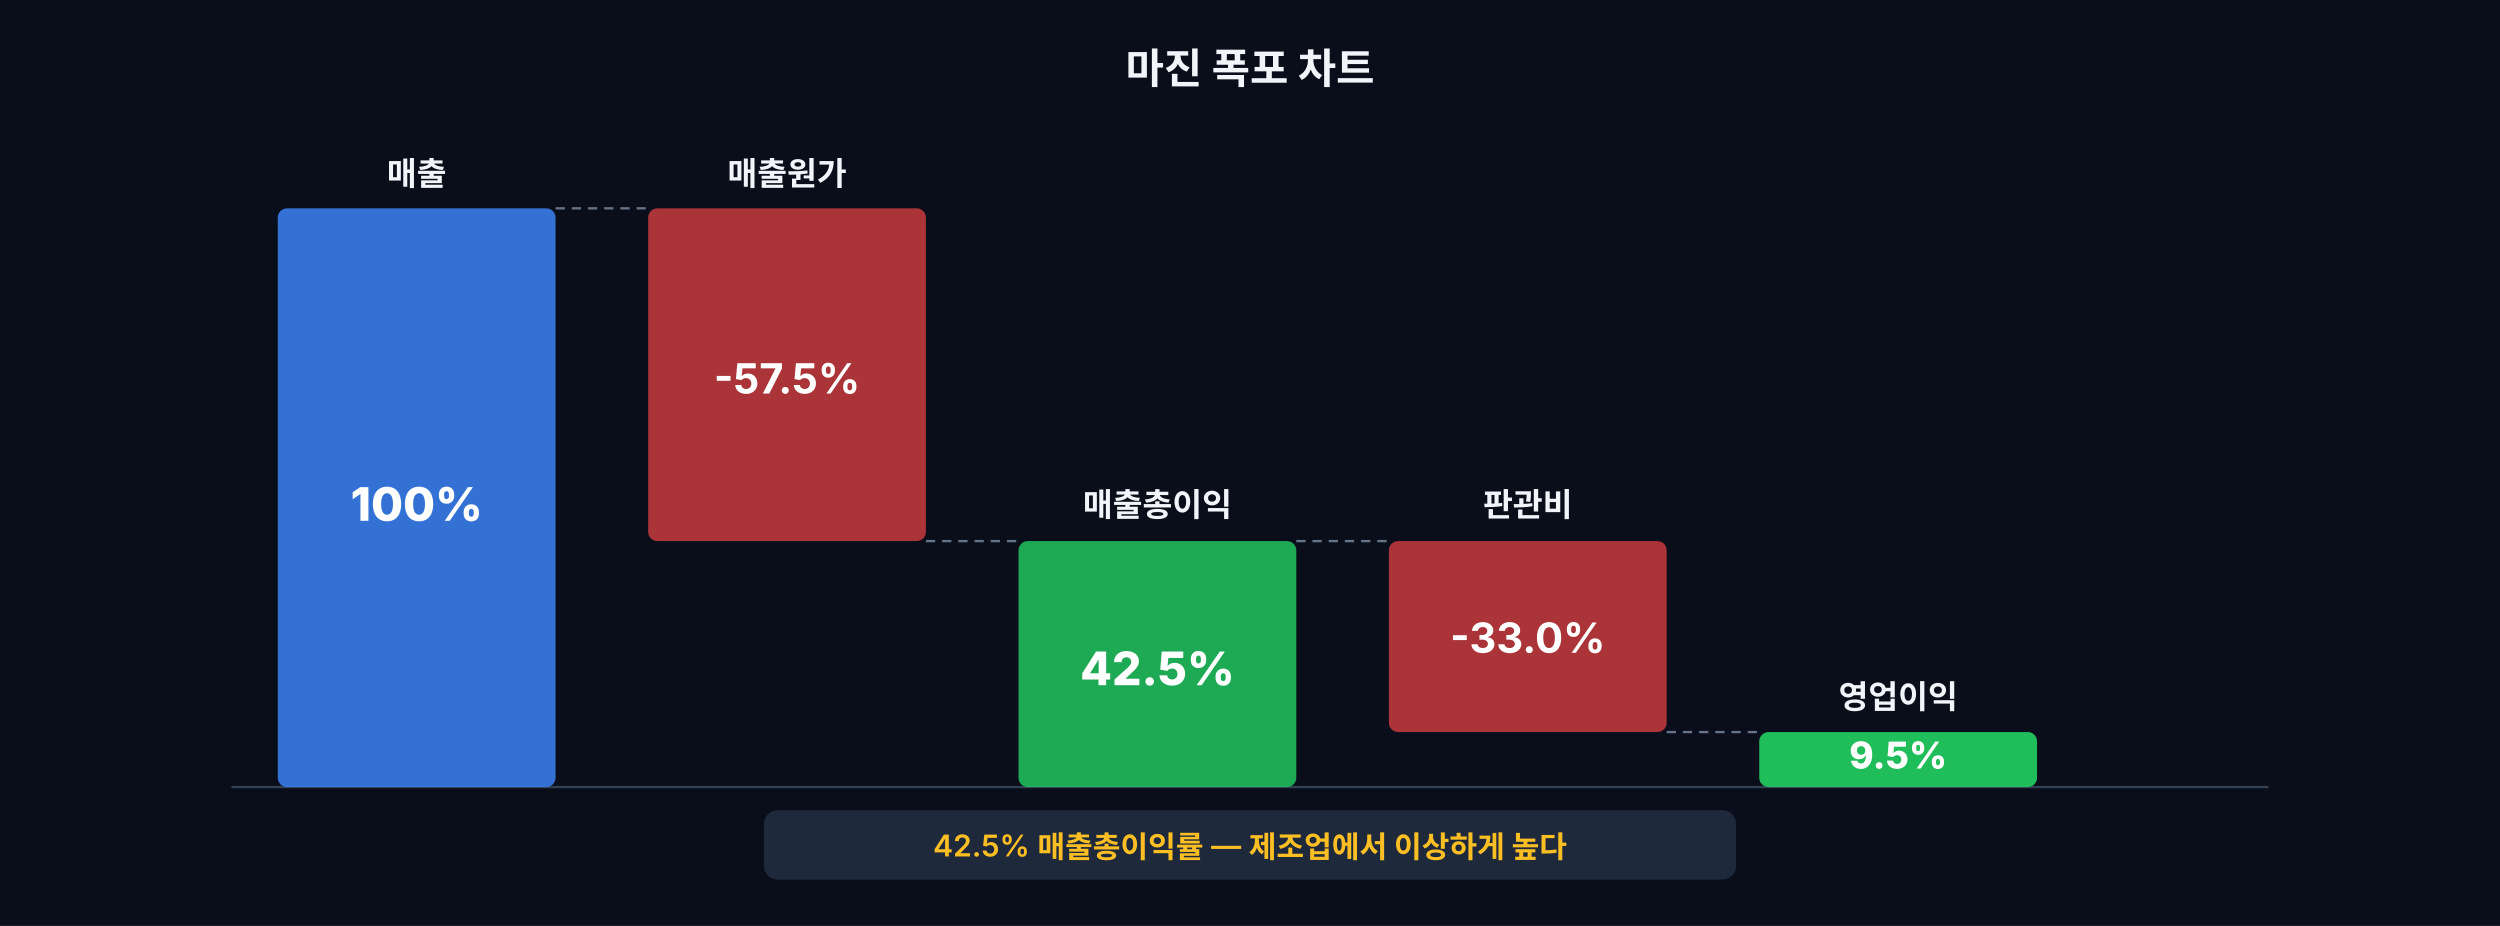
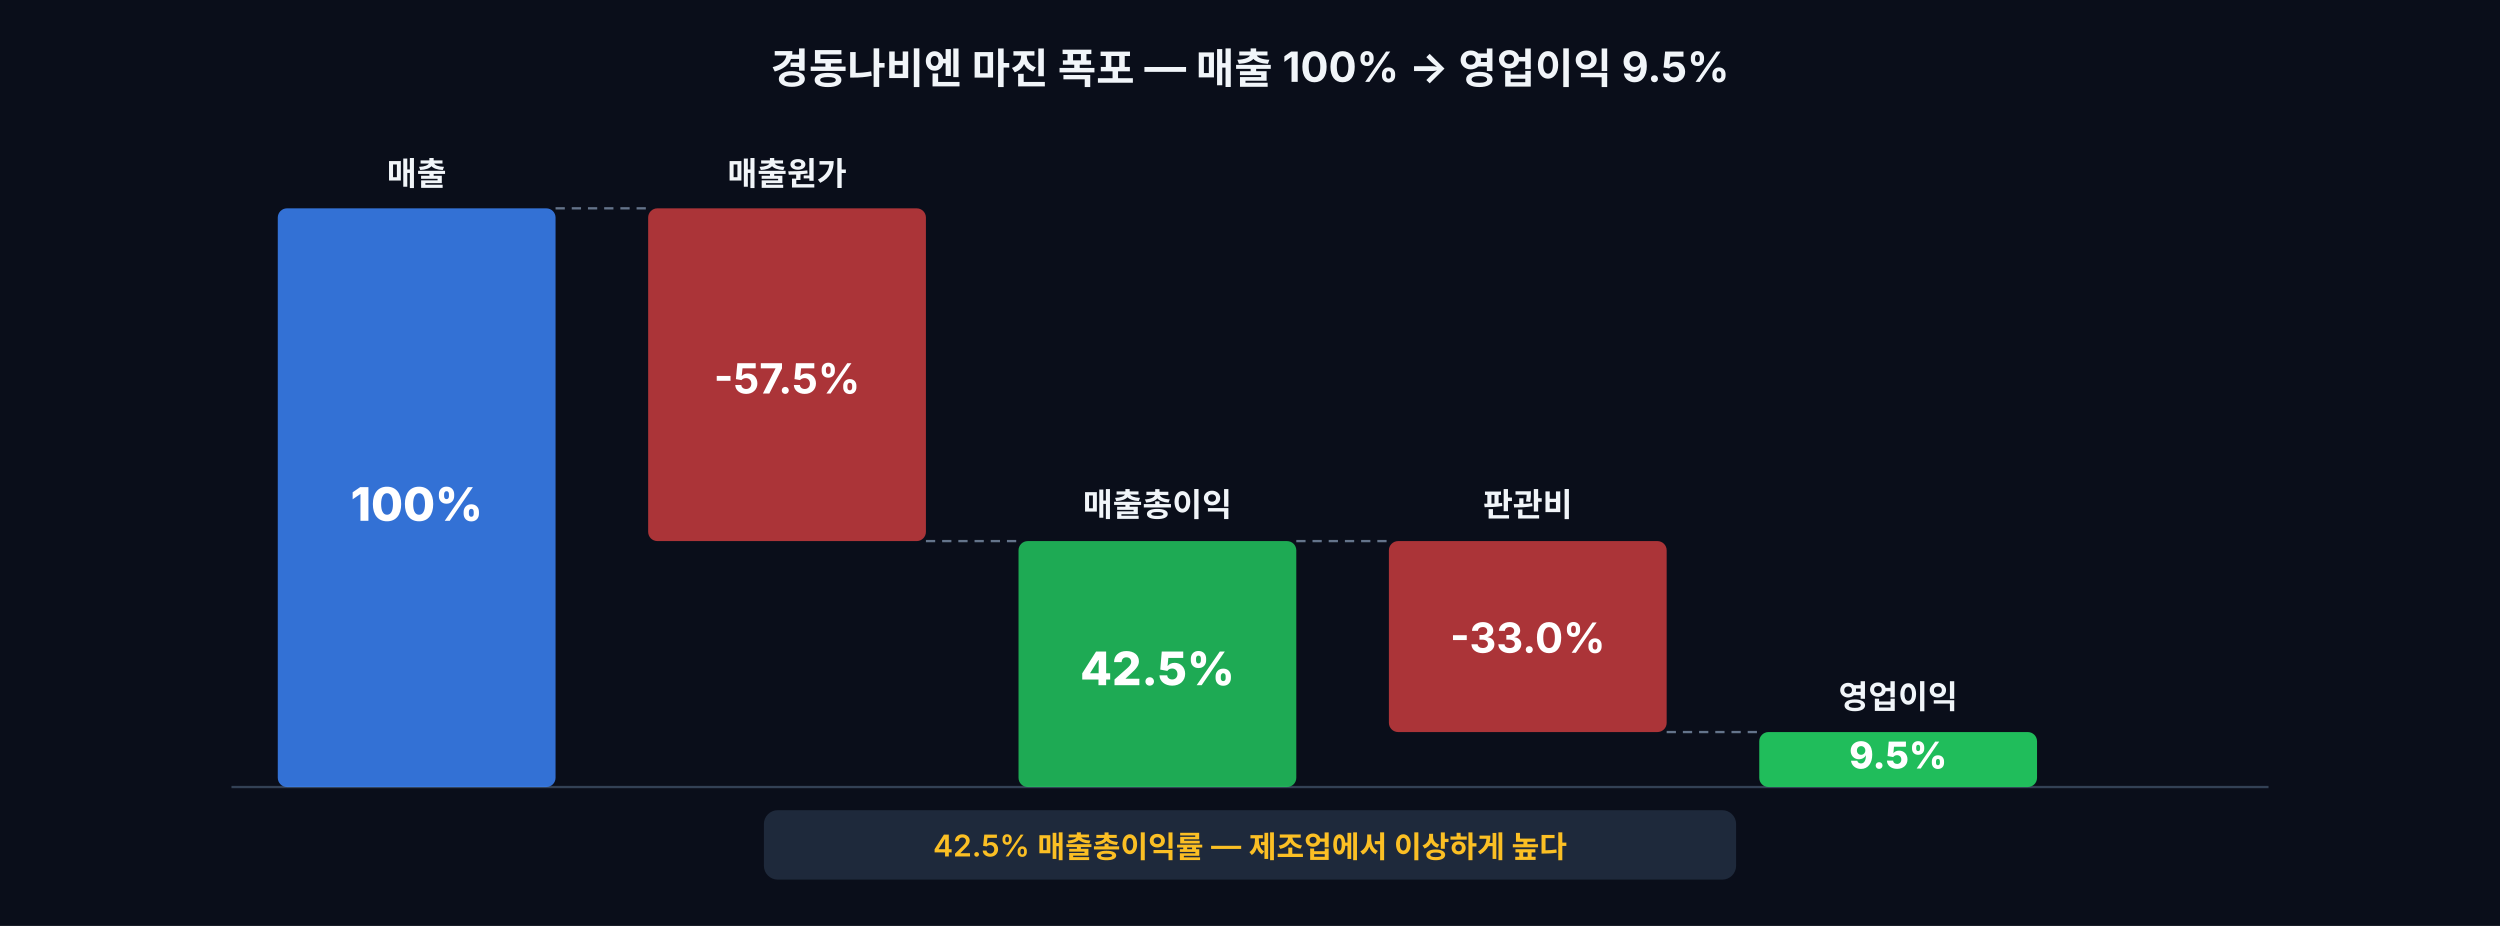
<svg xmlns="http://www.w3.org/2000/svg" viewBox="0 0 1080 400" width="1080" height="400" font-family="-apple-system, 'Segoe UI', sans-serif">
  <rect width="1080" height="400" fill="#0a0e1a" />
-   <text x="540" y="36" text-anchor="middle" fill="#f1f5f9" font-size="18" font-weight="700">마진 폭포 차트</text>
+   <text x="540" y="36" text-anchor="middle" fill="#f1f5f9" font-size="18" font-weight="700">경동나비엔 마진 폭포 — 매출 100% → 영업이익 9.5%</text>
  <line x1="100" y1="340" x2="980" y2="340" stroke="#334155" stroke-width="1" />
  <rect x="120" y="90" width="120" height="250" rx="4" fill="#3b82f6" opacity="0.85" />
  <text x="180" y="80" text-anchor="middle" fill="#f1f5f9" font-size="14" font-weight="700">매출</text>
  <text x="180" y="225" text-anchor="middle" fill="#ffffff" font-size="20" font-weight="800">100%</text>
  <rect x="280" y="90" width="120" height="143.75" rx="4" fill="#ef4444" opacity="0.7" />
  <text x="340" y="80" text-anchor="middle" fill="#f1f5f9" font-size="14" font-weight="700">매출원가</text>
  <text x="340" y="170" text-anchor="middle" fill="#ffffff" font-size="18" font-weight="700">-57.5%</text>
  <line x1="240" y1="90" x2="280" y2="90" stroke="#64748b" stroke-width="1" stroke-dasharray="4,3" />
  <rect x="440" y="233.75" width="120" height="106.25" rx="4" fill="#22c55e" opacity="0.85" />
  <text x="500" y="223" text-anchor="middle" fill="#f1f5f9" font-size="14" font-weight="700">매출총이익</text>
  <text x="500" y="296" text-anchor="middle" fill="#ffffff" font-size="20" font-weight="800">42.5%</text>
  <line x1="400" y1="233.75" x2="440" y2="233.75" stroke="#64748b" stroke-width="1" stroke-dasharray="4,3" />
  <rect x="600" y="233.75" width="120" height="82.5" rx="4" fill="#ef4444" opacity="0.7" />
  <text x="660" y="223" text-anchor="middle" fill="#f1f5f9" font-size="14" font-weight="700">판관비</text>
  <text x="660" y="282" text-anchor="middle" fill="#ffffff" font-size="18" font-weight="700">-33.0%</text>
  <line x1="560" y1="233.75" x2="600" y2="233.75" stroke="#64748b" stroke-width="1" stroke-dasharray="4,3" />
  <rect x="760" y="316.25" width="120" height="23.75" rx="4" fill="#22c55e" opacity="0.95" />
  <text x="820" y="306" text-anchor="middle" fill="#f1f5f9" font-size="14" font-weight="700">영업이익</text>
  <text x="820" y="332" text-anchor="middle" fill="#ffffff" font-size="16" font-weight="800">9.5%</text>
  <line x1="720" y1="316.25" x2="760" y2="316.25" stroke="#64748b" stroke-width="1" stroke-dasharray="4,3" />
  <rect x="330" y="350" width="420" height="30" rx="6" fill="#1e293b" />
  <text x="540" y="370" text-anchor="middle" fill="#fbbf24" font-size="13" font-weight="600">42.5% 매출총이익률 — 제조업에서 이상하게 높다</text>
</svg>
